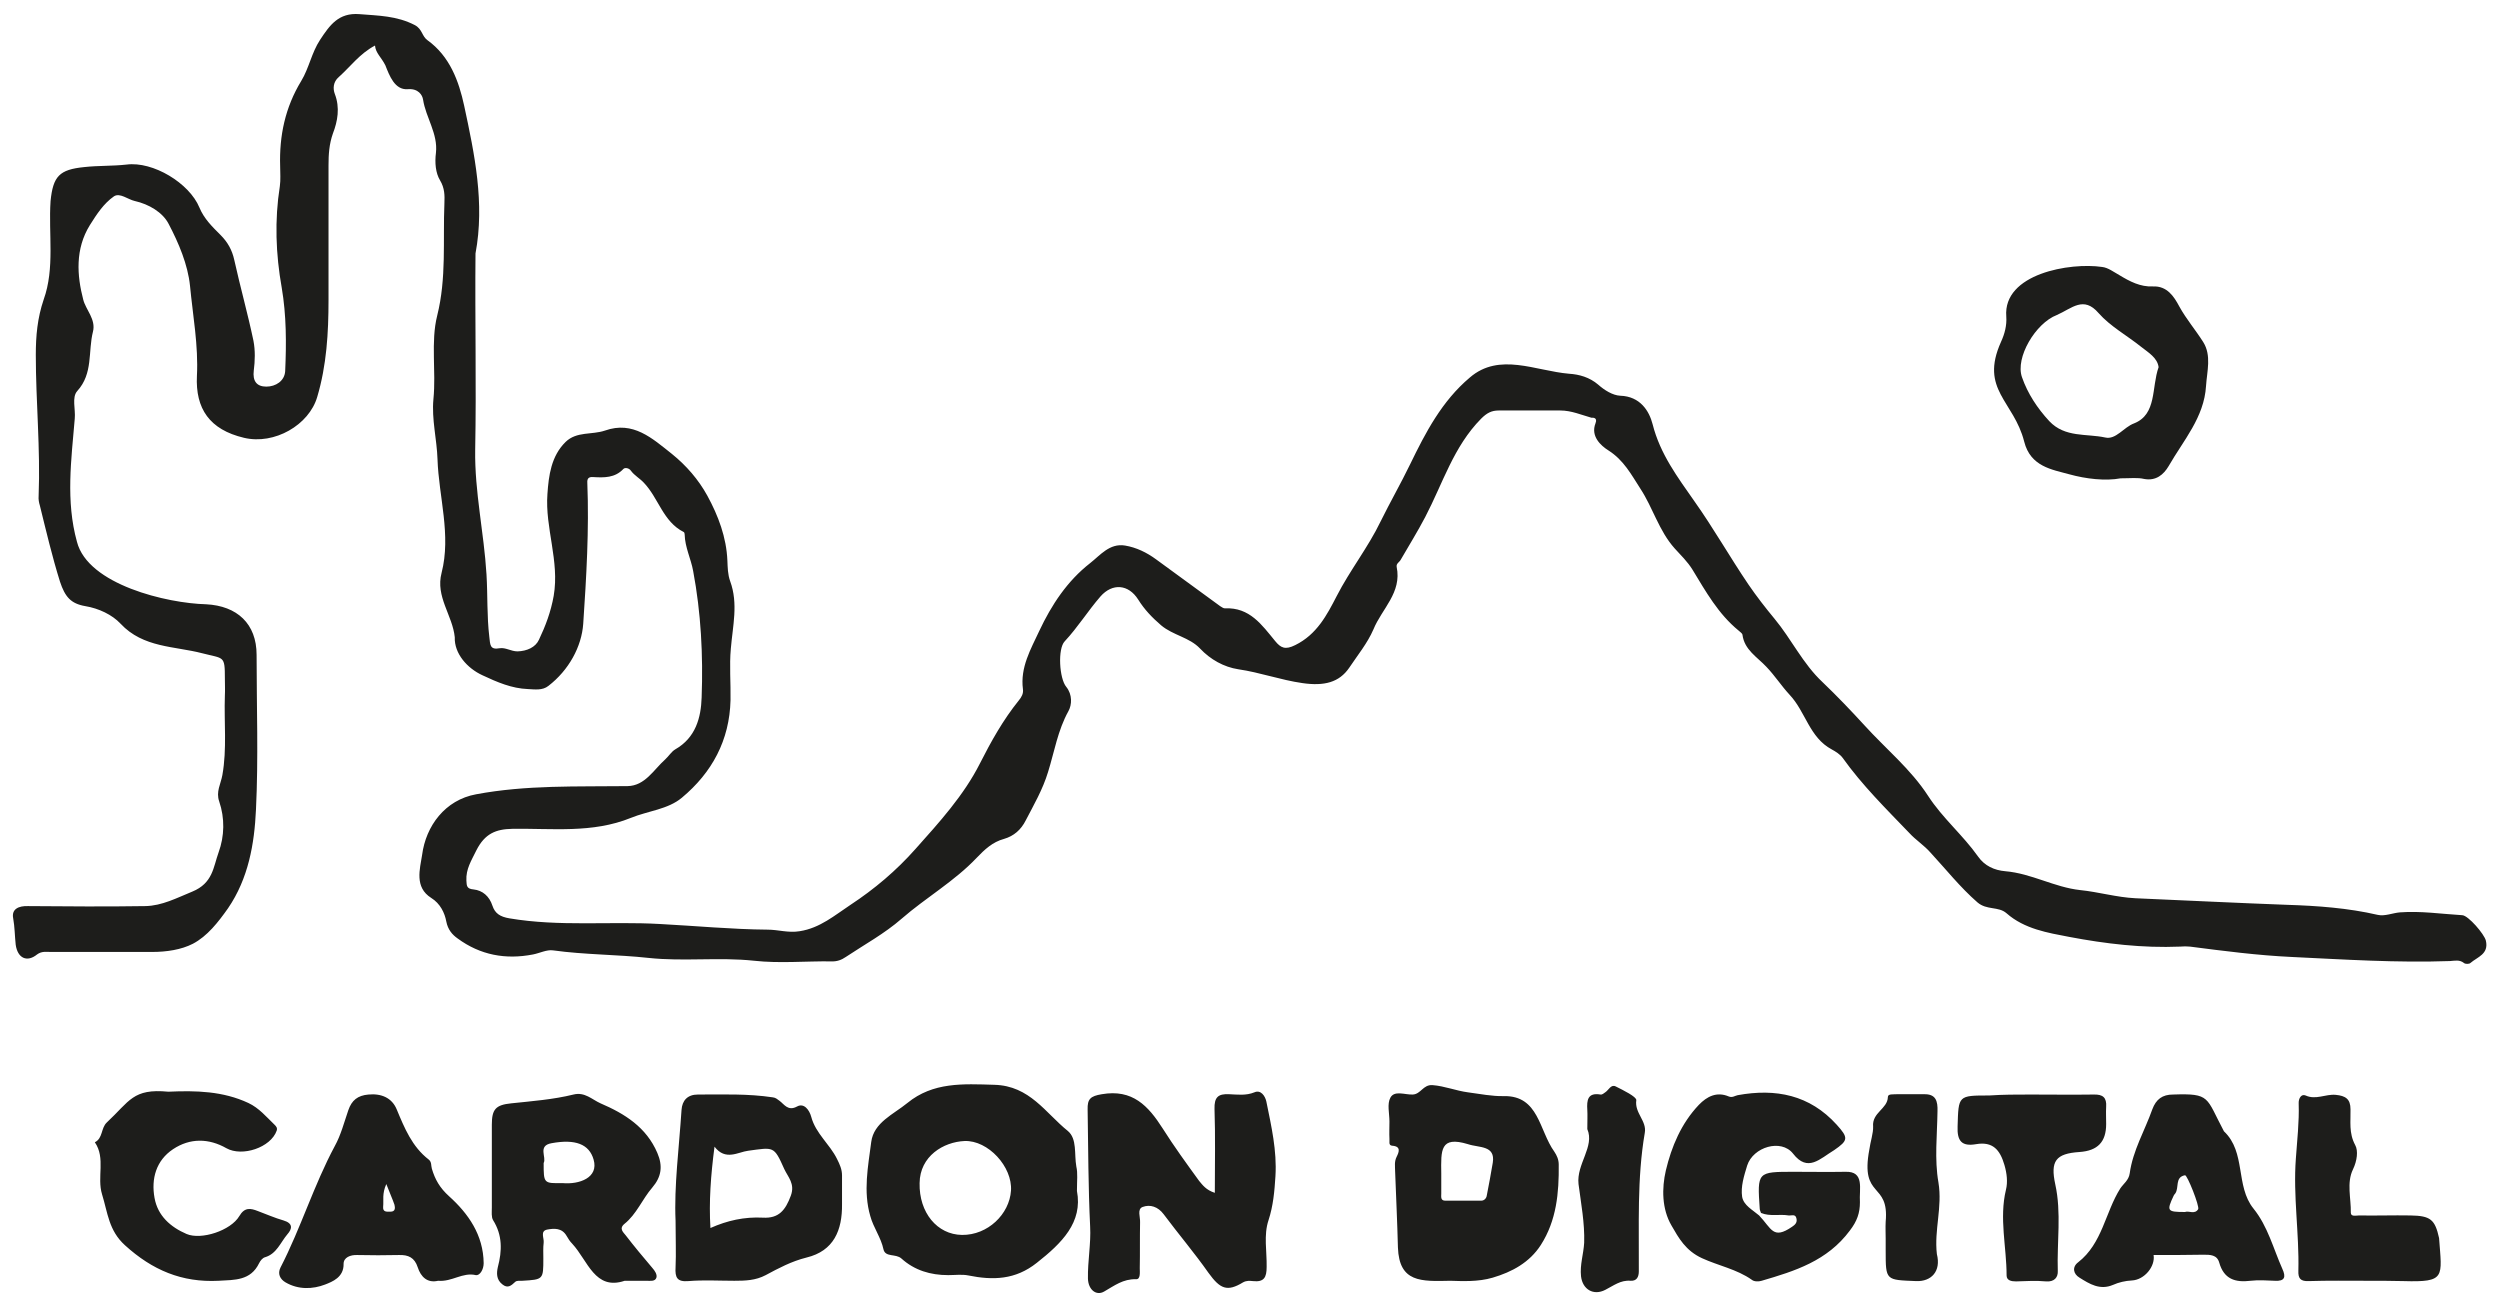
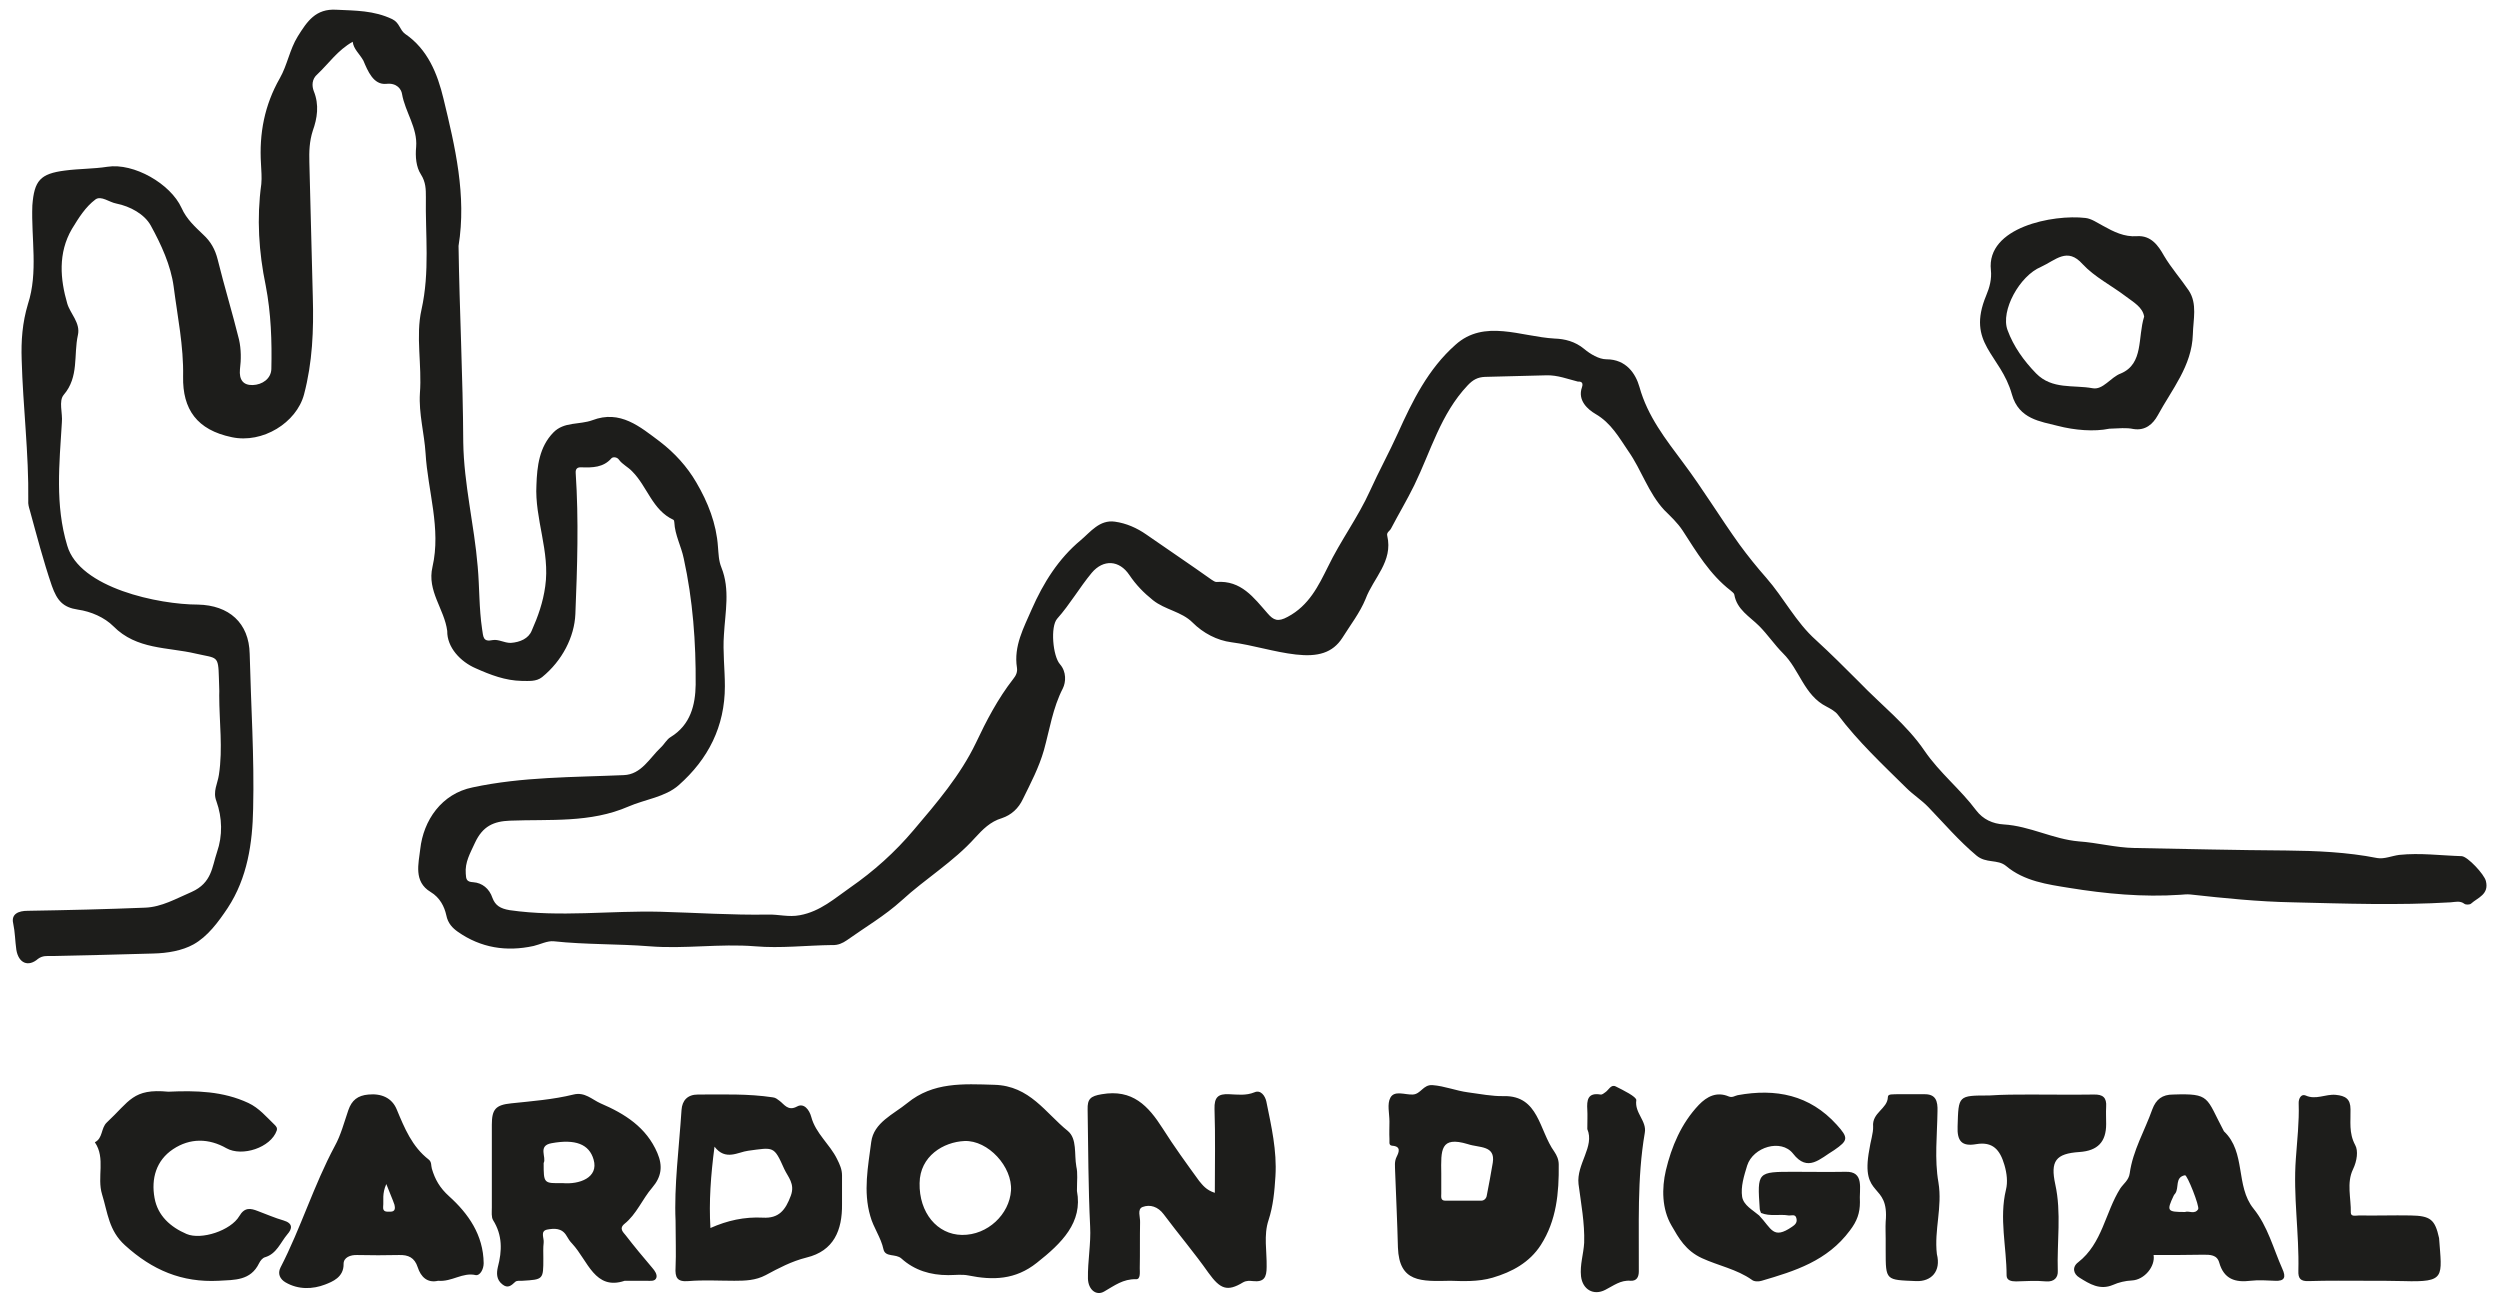
<svg xmlns="http://www.w3.org/2000/svg" viewBox="116 233 796 416" role="img" aria-label="Cardon Digital">
  <g fill="#1D1D1B">
-     <path d="M235.4,247.5c-4.9,2.6-7.8,6.7-11.5,10c-1.9,1.6-1.9,3.8-1.3,5.4c1.7,4.4,0.9,8.7-0.6,12.6c-1.2,3.4-1.4,6.7-1.4,10.1 c0,14.3,0,28.6,0,42.9c0,10.5-0.6,20.8-3.6,30.9c-2.6,8.9-13.6,15.3-23.3,13c-11-2.6-15.5-9.3-15-19.7c0.5-9.7-1.3-19.2-2.2-28.7 c-0.7-6.8-3.6-13.6-6.8-19.7c-1.9-3.7-6.3-6.3-10.8-7.3c-2.2-0.5-4.7-2.7-6.6-1.5c-3.3,2.3-5.5,5.7-7.7,9.2 c-4.7,7.6-4.1,16-2.1,23.7c0.8,3.2,4.1,6.3,3.1,10.2c-1.6,6.3,0.1,13.3-5,18.9c-1.8,2-0.5,5.8-0.8,8.8 c-1.1,13.1-2.9,26.2,0.7,39.2c3.5,13.7,28.8,19.6,41.1,19.9c9.9,0.5,16.1,6.2,16.1,16.1c0,16.4,0.6,32.9-0.2,49.3 c-0.5,10.9-2.4,21.9-8.9,31.4c-3.1,4.4-6.6,8.9-11.2,11.3c-3.7,1.9-8.4,2.6-12.9,2.6c-10.8,0-21.6,0-32.4,0 c-1.4,0-2.8-0.3-4.3,0.8c-3.2,2.6-6.2,1.2-6.8-3.1c-0.3-2.8-0.3-5.6-0.8-8.4c-0.6-3,1.8-4,4.7-3.9c12.5,0.1,25,0.2,37.4,0 c5.3-0.1,10-2.6,14.9-4.6c6.6-2.7,6.7-7.8,8.4-12.5c1.9-5.2,2-10.9,0.2-16.2c-1.1-3.1,0.5-5.6,1-8.4c1.5-8.4,0.5-16.9,0.8-25.3 c0.1-1.8,0-3.6,0-5.5c0-7.4-0.3-6.2-7.2-8c-8.8-2.3-18.8-1.7-26-9.4c-2.7-2.9-7-4.9-11.2-5.6c-4.7-0.8-6.5-3-8.1-7.8 c-2.5-8-4.4-16.1-6.4-24.2c-0.3-1-0.5-2-0.4-3.1c0.6-15-0.9-30-0.9-44.9c0-6,0.5-11.7,2.5-17.6c3.6-10,1.5-20.9,2.2-31.4 c0.8-7.9,2.8-10,10.7-10.8c4.5-0.5,9-0.3,13.5-0.8c8.4-1.1,20,5.9,23.2,13.7c1.5,3.6,4.1,6.1,6.7,8.7c2.3,2.3,3.7,4.8,4.4,8 c1.9,8.6,4.3,17.1,6.1,25.7c0.6,3.1,0.5,6.4,0.1,9.5c-0.4,3.3,0.9,5.1,4,5.1c3,0,5.8-1.8,6-4.9c0.4-8.9,0.4-17.8-1.1-26.6 c-1.9-10.7-2.3-21.5-0.6-32.3c0.3-2.1,0.1-4.3,0.1-6.4c-0.3-9.7,1.6-18.7,6.7-27.1c2.5-4.1,3.3-9,6-13.1 c3.1-4.7,5.9-8.7,12.5-8.2c6.1,0.5,11.9,0.5,17.7,3.5c2.4,1.3,2.2,3.5,4,4.8c7.1,5.1,10,13,11.7,20.9c3.3,15.4,6.6,31,3.6,47 c-0.2,20.8,0.3,41.7-0.1,62.5c-0.2,13.4,2.8,26.4,3.6,39.7c0.4,6.6,0.1,13.2,0.9,19.9c0.3,2.4,0.1,4.2,3.3,3.6 c1.9-0.3,3.6,1,5.7,1c3-0.1,5.7-1.3,6.8-3.7c2.1-4.4,3.8-8.9,4.7-14c1.9-11.1-2.8-21.6-2-32.4c0.4-5.9,1.2-12.1,5.8-16.6 c3.5-3.4,8.4-2.2,12.5-3.6c9-3.2,15.1,2.5,21.3,7.4c4.6,3.7,8.5,8.2,11.3,13.3c3.5,6.4,6.1,13.3,6.4,20.7 c0.1,2.2,0.1,4.4,0.9,6.6c2.6,7.1,0.8,14.2,0.2,21.4c-0.5,5.4,0,10.9-0.1,16.4c-0.3,12.8-5.9,23.1-15.5,31.1 c-4.4,3.7-10.8,4.2-16.2,6.4c-12.3,5-25.1,3.3-37.8,3.5c-5.2,0.1-8.7,1.5-11.4,6.8c-1.6,3.3-3.4,6-3.2,9.7 c0.1,1.7,0.1,2.6,2.3,2.8c2.8,0.3,5,2.1,6,5.2c0.8,2.4,2.4,3.5,5.4,4c15.9,2.7,32,0.9,47.9,1.8c11.4,0.6,22.8,1.7,34.3,1.8 c3.4,0,6.6,1.1,10.2,0.5c6.5-1,11.2-5.1,16.2-8.4c7.6-5,14.6-10.9,20.7-17.8c7.6-8.5,15.4-17.1,20.5-27.2 c3.6-7.1,7.4-13.9,12.4-20.1c0.9-1.1,1.5-2.2,1.3-3.6c-0.9-6.9,2.5-12.7,5.2-18.5c3.9-8.3,8.9-15.9,16.2-21.6 c3.2-2.5,6.2-6.4,11.1-5.6c3.6,0.6,6.9,2.2,9.9,4.4c6.8,5,13.6,9.9,20.4,14.9c0.5,0.3,1,0.7,1.5,0.7c7.9-0.4,11.8,5.3,16,10.4 c1.8,2.2,3.2,2.9,6.4,1.3c6.9-3.4,10.1-9.6,13.2-15.6c4.2-8.2,10-15.5,14-23.8c3-6.1,6.4-12,9.4-18.2c4.9-10.1,10.1-20.1,19-27.6 c9.4-8.1,20.9-2.1,31.6-1.2c3.2,0.2,6.5,1.1,9.3,3.5c1.9,1.7,4.6,3.4,7,3.5c6.3,0.2,9.2,4.8,10.3,9.1c2.4,9.5,8,16.9,13.3,24.5 c6.1,8.6,11.3,17.8,17.2,26.5c2.6,3.8,5.4,7.4,8.3,10.9c5.4,6.5,9,14.3,15.3,20.2c4.6,4.4,9,9,13.3,13.7 c6.8,7.5,14.8,14,20.3,22.5c4.6,7.1,11.1,12.5,15.9,19.3c2.1,3,5.2,4.4,8.7,4.7c8.3,0.7,15.6,5.1,23.8,6 c5.9,0.6,11.6,2.3,17.6,2.6c16.1,0.7,32.3,1.5,48.4,2.1c9.5,0.3,19.3,1,28.8,3.2c2.2,0.5,4.7-0.6,7-0.8 c6.7-0.5,13.2,0.5,19.9,0.9c1.9,0.1,7,6,7.5,8.1c1,4.3-2.7,5.2-4.9,7.1c-0.4,0.4-1.7,0.4-2.1,0c-1.4-1.1-2.9-0.7-4.4-0.6 c-16.8,0.6-33.7-0.5-50.4-1.3c-10.8-0.5-21.6-1.9-32.4-3.3c-1-0.1-2.1-0.1-3.2,0c-11.9,0.5-23.7-0.9-35.3-3.1 c-6.8-1.3-14.2-2.5-19.9-7.5c-2.6-2.3-6.3-0.9-9.3-3.5c-5.5-4.8-10-10.5-14.9-15.8c-2.1-2.4-4.7-4-6.8-6.3 c-7.4-7.7-15-15.2-21.2-23.9c-0.8-1.1-2.2-2-3.5-2.7c-7.1-3.8-8.3-12-13.4-17.4c-2.6-2.8-4.7-6.1-7.4-8.9 c-2.9-3.1-7-5.4-7.6-10.2c-0.1-0.5-0.8-0.9-1.2-1.3c-6.5-5.3-10.5-12.5-14.7-19.4c-1.6-2.6-3.8-4.7-5.7-6.8 c-5-5.6-6.9-12.9-10.9-19c-2.9-4.5-5.3-9.1-10.2-12.2c-2.4-1.5-5.7-4.5-4.1-8.6c0.8-2-1-1.8-1.3-1.8c-3.2-0.9-6.4-2.3-9.9-2.3 c-6.5,0-13.1,0-19.6,0c-2.3,0-3.8,0.8-5.6,2.6c-8.8,8.9-12.2,20.6-17.8,31.3c-2.4,4.6-5.2,9.1-7.8,13.6c-0.4,0.8-1.5,1.2-1.3,2.3 c1.7,8.2-4.7,13.3-7.4,19.9c-1.9,4.4-5.1,8.3-7.7,12.2c-3.2,4.7-8,5.9-14.9,4.9c-7-1-13.5-3.4-20.4-4.4 c-4.6-0.7-8.9-3.1-12.2-6.6c-3.4-3.6-8.6-4.2-12.4-7.4c-2.9-2.5-5.3-5-7.3-8.2c-3.1-4.9-8.2-5.3-12-1c-4,4.6-7.2,9.8-11.4,14.3 c-2.3,2.4-1.7,11.9,0.5,14.5c2,2.5,1.8,5.7,0.7,7.7c-3.4,6.1-4.5,13-6.5,19.4c-1.7,5.6-4.5,10.4-7.1,15.4c-1.5,3-3.8,5-6.9,5.9 c-3.7,1-6.2,3.4-8.7,6c-7.1,7.5-16.2,12.7-23.9,19.4c-5.5,4.8-11.8,8.2-17.8,12.2c-1.3,0.9-2.8,1.5-4.6,1.4 c-8.2-0.1-16.5,0.7-24.6-0.2c-11.2-1.2-22.5,0.3-33.6-0.9c-10.1-1.1-20.3-1-30.4-2.4c-2-0.3-4.3,0.9-6.4,1.3 c-8.7,1.7-16.8,0.2-24-5.1c-1.7-1.2-3.1-2.8-3.6-5.4c-0.5-2.7-1.9-5.7-4.8-7.5c-5.4-3.4-3.6-9.2-2.9-13.7 c1.2-9.2,7.3-17.5,17.2-19.3c16-3,32.1-2.4,48.2-2.6c5.6-0.1,8.3-5.2,12-8.5c1.1-1,2-2.5,3.2-3.2c6.5-3.7,8.2-10.1,8.4-16.5 c0.5-13.5-0.2-27-2.7-40.3c-0.7-3.9-2.6-7.5-2.7-11.6c0-0.3-0.1-0.7-0.3-0.8c-6.6-3.3-8-10.8-12.7-15.7c-1.3-1.4-3-2.3-4.1-3.8 c-0.6-0.9-1.9-1.1-2.4-0.6c-2.7,2.9-6.2,2.8-9.6,2.6c-1.3-0.1-2,0.3-1.9,1.8c0.6,15-0.3,30-1.3,44.9c-0.5,7.3-4.6,14.8-11.1,19.8 c-1.9,1.5-4.3,1.1-6.5,1c-5.2-0.2-9.8-2.2-14.5-4.4c-4.8-2.2-9-6.9-8.8-12.1c-0.7-7-6.2-12.9-4.2-20.5 c3.1-12.1-0.9-24.2-1.3-36.2c-0.2-6.3-1.9-12.7-1.3-19.1c0.9-8.9-0.9-18.2,1.2-26.6c3-12,1.8-23.9,2.3-35.8 c0.1-2.5,0.1-4.8-1.4-7.3c-1.4-2.3-1.7-5.6-1.3-8.7c0.7-6.1-3.2-11.2-4.1-17c-0.2-1.4-1.5-3.6-4.9-3.3c-4.1,0.3-5.8-4.3-7.1-7.6 C237.4,251.2,235.6,249.9,235.4,247.5z" />
-     <path d="M791.2,385.3c-4.8,0.9-11,0.2-16.4-1.3c-5.4-1.5-12.3-2.4-14.3-10.4c-3.3-13-14.2-16.5-7.4-31.7c1.2-2.6,1.9-5.3,1.7-8.1 c-1.1-13.7,20.4-17.3,30.5-15.8c1.9,0.2,3.7,1.6,5.5,2.6c3.3,2,6.7,3.8,10.7,3.6c4.5-0.2,6.7,3.2,8.4,6.4c2.2,4,5.2,7.5,7.6,11.3 c2.7,4.3,1.2,9.3,0.9,14c-0.6,10-7.2,17.3-11.9,25.5c-1.6,2.7-4,4.8-7.8,4.1C796.6,385,794.4,385.3,791.2,385.3z M803.3,349.9 c-0.4-3-3.2-4.6-5.6-6.5c-4.5-3.6-9.8-6.5-13.5-10.7c-4.8-5.6-8.5-1.5-13.3,0.6c-6.8,2.6-13.3,13.6-11.1,19.8 c1.8,5.2,4.9,9.9,8.7,14c5,5.3,11.8,3.9,17.8,5.2c3.4,0.8,5.9-3.3,9.2-4.5C802.8,364.9,801,356.4,803.3,349.9z" />
+     <path d="M228.3,246.3c-4.8,2.7-7.6,6.9-11.2,10.3c-1.9,1.6-1.8,3.8-1.2,5.4c1.8,4.4 1.1,8.7-0.3,12.6c-1.1,3.4-1.2,6.7-1.1,10.1c0.4,14.3 0.7,28.6 1.1,42.9c0.3,10.5-0.1,20.8-2.8,31c-2.4,9-13.2,15.7-23,13.6c-11.1,-2.3-15.7,-8.9-15.5,-19.3c0.2,-9.7-1.8,-19.2-3,-28.6c-0.9,-6.8-4,-13.5-7.3,-19.5c-2,-3.6-6.5,-6.1-11,-7c-2.2,-0.4-4.8,-2.6-6.6,-1.3c-3.2,2.4-5.3,5.8-7.5,9.4c-4.5,7.7-3.7,16.1-1.5,23.7c0.9,3.2 4.3,6.2 3.4,10.1c-1.4,6.3 0.4,13.3-4.5,19c-1.7,2-0.3,5.8-0.6,8.8c-0.8,13.1-2.2,26.3 1.7,39.2c3.9,13.6 29.3,18.8 41.6,18.8c9.9,0.2 16.3,5.8 16.5,15.7c0.4,16.4 1.5,32.9 1.1,49.3c-0.2,10.9-1.8,22-8.1,31.6c-3,4.5-6.4,9.1-10.9,11.6c-3.6,2-8.3,2.8-12.8,2.9c-10.8,0.3-21.6,0.6-32.4,0.8c-1.4,0-2.8,-0.2-4.3,0.9c-3.1,2.7-6.2,1.4-6.9,-2.9c-0.4,-2.8-0.4,-5.6-1,-8.4c-0.7,-3 1.7,-4 4.6,-4c12.5,-0.2 25,-0.5 37.4,-1c5.3,-0.2 9.9,-2.9 14.8,-5c6.5,-2.9 6.5,-8 8.1,-12.7c1.8,-5.2 1.7,-10.9-0.2,-16.2c-1.2,-3.1 0.4,-5.6 0.8,-8.4c1.3,-8.4 0.1,-16.9 0.1,-25.3c0.1,-1.8-0.1,-3.6-0.1,-5.5c-0.2,-7.4-0.5,-6.2-7.4,-7.8c-8.9,-2.1-18.8,-1.2-26.2,-8.7c-2.8,-2.8-7.1,-4.7-11.3,-5.3c-4.7,-0.7-6.6,-2.8-8.3,-7.6c-2.7,-7.9-4.8,-16-7,-24c-0.3,-1-0.6,-2-0.5,-3.1c0.2,-15-1.7,-30-2.1,-44.9c-0.2,-6 0.2,-11.7 2,-17.7c3.3,-10.1 1,-20.9 1.4,-31.4c0.6,-7.9 2.5,-10.1 10.4,-11.1c4.5,-0.6 9,-0.5 13.5,-1.2c8.4,-1.3 20.1,5.4 23.6,13.1c1.6,3.6 4.3,6 6.9,8.5c2.4,2.2 3.8,4.7 4.6,7.9c2.1,8.5 4.7,17 6.8,25.5c0.7,3.1 0.7,6.4 0.3,9.5c-0.3,3.3 1,5.1 4.1,5c3,-0.1 5.8,-2 5.9,-5.1c0.2,-8.9-0.1,-17.8-1.8,-26.6c-2.2,-10.6-2.9,-21.4-1.4,-32.3c0.2,-2.1 0,-4.3-0.1,-6.4c-0.6,-9.7 1.1,-18.7 6,-27.3c2.4,-4.2 3.1,-9.1 5.7,-13.3c3,-4.8 5.7,-8.9 12.3,-8.5c6.1,0.3 11.9,0.2 17.8,3c2.4,1.2 2.3,3.4 4.1,4.7c7.2,4.9 10.3,12.7 12.2,20.6c3.7,15.3 7.4,30.8 4.8,46.9c0.3,20.8 1.4,41.7 1.5,62.5c0.2,13.4 3.5,26.3 4.6,39.6c0.6,6.6 0.4,13.2 1.4,19.9c0.4,2.4 0.2,4.2 3.4,3.5c1.9,-0.3 3.6,0.9 5.7,0.9c3,-0.2 5.7,-1.4 6.7,-3.9c2,-4.5 3.6,-9 4.3,-14.1c1.6,-11.1-3.4,-21.5-2.8,-32.3c0.2,-5.9 0.9,-12.1 5.4,-16.7c3.4,-3.5 8.3,-2.4 12.4,-3.9c8.9,-3.4 15.2,2.1 21.5,6.8c4.7,3.6 8.7,8 11.6,13c3.7,6.3 6.4,13.1 6.9,20.5c0.2,2.2 0.2,4.4 1.1,6.6c2.8,7 1.2,14.2 0.8,21.4c-0.4,5.4 0.3,10.9 0.3,16.4c0,12.8-5.3,23.2-14.7,31.5c-4.3,3.8-10.7,4.5-16,6.8c-12.2,5.3-25,4-37.7,4.5c-5.2,0.2-8.7,1.7-11.2,7.1c-1.5,3.3-3.2,6.1-2.9,9.8c0.1,1.7 0.2,2.6 2.4,2.7c2.8,0.2 5.1,2 6.1,5c0.9,2.4 2.5,3.4 5.5,3.9c16,2.3 32,0.1 47.9,0.5c11.4,0.3 22.8,1.1 34.3,0.9c3.4,-0.1 6.6,0.9 10.2,0.2c6.5,-1.2 11.1,-5.4 16,-8.8c7.5,-5.2 14.3,-11.3 20.2,-18.3c7.4,-8.7 14.9,-17.5 19.8,-27.7c3.4,-7.2 7,-14.1 11.9,-20.4c0.9,-1.1 1.4,-2.2 1.2,-3.6c-1.1,-6.9 2.2,-12.8 4.7,-18.6c3.7,-8.4 8.5,-16.1 15.6,-22c3.1,-2.6 6,-6.6 10.9,-5.9c3.6,0.5 7,2 10,4.1c6.9,4.8 13.9,9.5 20.8,14.4c0.5,0.3 1,0.7 1.5,0.7c7.9,-0.6 11.9,5 16.3,10c1.9,2.2 3.3,2.8 6.4,1.1c6.8,-3.6 9.8,-9.9 12.8,-15.9c4,-8.3 9.6,-15.8 13.4,-24.2c2.8,-6.2 6.1,-12.2 8.9,-18.4c4.6,-10.2 9.6,-20.4 18.3,-28.1c9.2,-8.3 20.8,-2.6 31.6,-2c3.2,0.1 6.5,0.9 9.4,3.3c1.9,1.6 4.7,3.3 7.1,3.3c6.3,0 9.3,4.6 10.5,8.8c2.6,9.4 8.4,16.7 13.9,24.1c6.3,8.4 11.8,17.5 17.9,26c2.7,3.7 5.6,7.3 8.6,10.7c5.6,6.4 9.4,14.1 15.8,19.8c4.7,4.3 9.2,8.8 13.7,13.3c7,7.3 15.2,13.6 20.9,22c4.8,7 11.4,12.2 16.4,18.9c2.2,2.9 5.3,4.3 8.8,4.5c8.3,0.5 15.7,4.7 23.9,5.4c5.9,0.4 11.7,2 17.7,2.1c16.1,0.3 32.3,0.7 48.4,0.8c9.5,0.1 19.3,0.5 28.9,2.4c2.2,0.4 4.7,-0.7 7,-1c6.7,-0.7 13.2,0.2 19.9,0.4c1.9,0.1 7.2,5.8 7.7,7.9c1.1,4.3-2.6,5.3-4.7,7.2c-0.4,0.4-1.7,0.4-2.1,0.1c-1.4,-1.1-2.9,-0.6-4.4,-0.5c-16.8,1-33.7,0.4-50.4,0c-10.8,-0.2-21.6,-1.3-32.5,-2.5c-1,-0.1-2.1,0-3.2,0.1c-11.9,0.8-23.7,-0.3-35.4,-2.2c-6.8,-1.1-14.3,-2.1-20.1,-7c-2.7,-2.2-6.3,-0.7-9.4,-3.3c-5.6,-4.7-10.3,-10.2-15.3,-15.4c-2.2,-2.3-4.8,-3.9-7,-6.1c-7.6,-7.5-15.4,-14.8-21.8,-23.3c-0.8,-1.1-2.3,-1.9-3.6,-2.6c-7.2,-3.6-8.6,-11.8-13.9,-17c-2.7,-2.7-4.9,-6-7.6,-8.7c-3,-3-7.1,-5.2-7.9,-10c-0.1,-0.5-0.8,-0.9-1.2,-1.3c-6.6,-5.1-10.8,-12.2-15.2,-19c-1.7,-2.6-3.9,-4.6-5.9,-6.6c-5.1,-5.5-7.2,-12.7-11.4,-18.7c-3,-4.4-5.5,-9-10.5,-11.9c-2.4,-1.4-5.8,-4.3-4.3,-8.5c0.7,-2-1,-1.8-1.3,-1.8c-3.2,-0.8-6.5,-2.1-10,-2c-6.5,0.2-13.1,0.3-19.6,0.5c-2.3,0.1-3.8,0.9-5.5,2.7c-8.6,9.1-11.7,20.9-17,31.8c-2.3,4.7-5,9.2-7.4,13.8c-0.4,0.8-1.5,1.2-1.2,2.3c1.9,8.2-4.4,13.4-6.9,20.1c-1.8,4.4-4.9,8.4-7.4,12.4c-3.1,4.8-7.8,6.1-14.8,5.3c-7,-0.8-13.6,-3-20.5,-3.9c-4.6,-0.6-9,-2.9-12.4,-6.3c-3.5,-3.5-8.7,-4-12.6,-7.1c-3,-2.4-5.4,-4.9-7.5,-8c-3.2,-4.8-8.3,-5.1-12,-0.7c-3.9,4.7-6.9,10-11,14.6c-2.2,2.5-1.4,11.9 0.9,14.5c2.1,2.4 1.9,5.7 0.9,7.7c-3.2,6.2-4.2,13.1-6,19.6c-1.6,5.6-4.2,10.5-6.7,15.6c-1.4,3-3.7,5.1-6.7,6.1c-3.7,1.1-6.1,3.6-8.5,6.2c-6.9,7.7-15.9,13.1-23.4,20c-5.4,4.9-11.6,8.5-17.5,12.7c-1.3,0.9-2.8,1.6-4.6,1.5c-8.2,0.1-16.5,1.1-24.6,0.4c-11.2,-0.9-22.5,0.9-33.6,0c-10.1,-0.8-20.3,-0.5-30.5,-1.6c-2,-0.2-4.3,1-6.4,1.5c-8.7,1.9-16.8,0.6-24.1,-4.5c-1.7,-1.2-3.2,-2.7-3.7,-5.3c-0.6,-2.7-2,-5.6-5,-7.4c-5.5,-3.3-3.8,-9.1-3.3,-13.6c1,-9.2 6.8,-17.7 16.7,-19.7c15.9,-3.4 32,-3.2 48.1,-3.9c5.6,-0.2 8.2,-5.4 11.8,-8.8c1.1,-1 1.9,-2.6 3.1,-3.3c6.4,-3.9 7.9,-10.3 8,-16.7c0.1,-13.5-0.9,-27-3.8,-40.2c-0.8,-3.9-2.8,-7.4-3,-11.5c0,-0.3-0.1,-0.7-0.3,-0.8c-6.7,-3.1-8.3,-10.6-13.1,-15.4c-1.3,-1.4-3.1,-2.2-4.2,-3.7c-0.6,-0.9-1.9,-1-2.4,-0.5c-2.6,3-6.1,3-9.5,2.9c-1.3,-0.1-2,0.4-1.9,1.8c1,15 0.5,30-0.1,44.9c-0.3,7.3-4.2,14.9-10.6,20.1c-1.9,1.5-4.3,1.2-6.5,1.2c-5.2,-0.1-9.9,-1.9-14.6,-4c-4.9,-2.1-9.2,-6.7-9.1,-11.9c-0.9,-7-6.5,-12.7-4.7,-20.4c2.8,-12.2-1.5,-24.2-2.2,-36.2c-0.4,-6.3-2.2,-12.6-1.8,-19.1c0.7,-8.9-1.4,-18.2 0.5,-26.6c2.7,-12.1 1.2,-23.9 1.4,-35.8c0,-2.5 0,-4.8-1.6,-7.3c-1.5,-2.3-1.8,-5.6-1.5,-8.7c0.5,-6.1-3.5,-11.1-4.5,-16.9c-0.2,-1.4-1.6,-3.6-5,-3.2c-4.1,0.4-5.9,-4.1-7.3,-7.4C230.4,250 228.6,248.7 228.3,246.3z" />
+     <path d="M787.6,369.5c-4.8,1-11,0.5-16.4,-0.9c-5.4,-1.4-12.4,-2.1-14.6,-10c-3.6,-12.9-14.6,-16.1-8.2,-31.5c1.1,-2.6 1.8,-5.3 1.5,-8.1c-1.5,-13.7 19.9,-17.8 30.1,-16.6c1.9,0.2 3.7,1.5 5.6,2.5c3.4,1.9 6.8,3.6 10.8,3.3c4.5,-0.3 6.8,3 8.6,6.2c2.3,3.9 5.4,7.4 7.9,11.1c2.8,4.2 1.4,9.3 1.3,14c-0.3,10-6.7,17.5-11.2,25.8c-1.5,2.7-3.9,4.9-7.7,4.3C792.9,369.1 790.8,369.4 787.6,369.5zM798.7,333.8c-0.5,-3-3.3,-4.5-5.8,-6.4c-4.6,-3.5-10,-6.2-13.8,-10.3c-4.9,-5.5-8.5,-1.3-13.3,0.9c-6.7,2.8-12.9,13.9-10.6,20.1c1.9,5.2 5.2,9.8 9.1,13.8c5.1,5.2 11.9,3.6 17.9,4.7c3.4,0.7 5.8,-3.5 9.1,-4.7C798.6,348.8 796.6,340.4 798.7,333.8z" />
  </g>
  <path fill="#1D1D1B" d="M458.9,612.2c1.9,10-4.8,16.6-12.8,22.9c-6.8,5.4-13.9,5.6-21.8,4c-2-0.4-4.2-0.1-6.4-0.1c-5.6,0-10.7-1.5-14.9-5.3 c-1.8-1.6-5.1-0.3-5.7-2.9c-0.8-3.8-3.2-6.9-4.2-10.6c-2.3-7.9-0.7-15.8,0.3-23.6c0.8-6.2,7.1-8.8,11.5-12.4 c8.2-6.7,17.7-6.1,27.7-5.8c11.3,0.3,16.3,9,23.4,14.7c3,2.5,2,7.4,2.7,11.3C459.2,606.6,458.9,608.7,458.9,612.2z M422.3,626.2 c8.2,0.1,15.1-6.6,15.6-14.1c0.5-7.6-7.3-16.1-14.8-15.8c-6.7,0.3-14.2,4.8-14.3,13.4C408.6,619.1,414.4,626.1,422.3,626.2z M502.8,612.8c0-9.2,0.2-18-0.1-26.7c-0.1-3.7,1.1-4.9,4.7-4.7c2.6,0.1,5.3,0.5,8-0.6c2-0.9,3.4,1.1,3.8,2.9 c1.6,7.9,3.4,15.6,2.9,23.8c-0.3,4.8-0.7,9.4-2.2,14c-1.6,4.8-0.5,9.9-0.6,14.9c0,3.3-0.8,4.9-4.4,4.5c-1-0.1-2-0.2-3.1,0.4 c-5.1,3.1-7.3,2.1-11-3c-4.5-6.4-9.6-12.4-14.3-18.7c-1.8-2.4-4.3-3.2-6.7-2.3c-1.8,0.7-0.7,3.2-0.8,4.9c-0.1,4.9,0,9.7-0.1,14.6 c0,1.3,0.3,3.6-1.2,3.5c-4.1-0.1-6.8,2-10.1,3.9c-2.5,1.5-5.1-0.5-5.2-4.1c-0.1-5.6,1-11.2,0.7-16.6c-0.6-12.4-0.6-24.8-0.8-37.2 c-0.1-3.4,0.9-4.3,4.5-4.9c9.8-1.7,14.8,3.7,19.4,10.9c3.6,5.7,7.6,11.2,11.6,16.7C498.9,610.3,500,611.9,502.8,612.8z M676.7,619.2c-0.1-0.4-0.4-0.9-0.4-1.3c-0.8-11.8-0.8-11.8,10.9-11.8c5.5,0,10.9,0.1,16.4,0c6.2-0.2,4.3,5.5,4.6,9.7 c0,3.4-0.9,6-3.2,9c-7.2,9.7-17.5,12.9-28.1,16c-0.9,0.3-2.4,0.3-3.1-0.3c-4.8-3.4-10.7-4.5-15.9-6.9c-5.2-2.4-7.4-6.4-9.7-10.4 c-3.1-5.3-3.1-11.9-1.8-17.5c1.8-7.6,4.9-15,10.5-20.9c2.6-2.7,5.7-4.3,9.5-2.7c1.2,0.5,1.9-0.2,2.9-0.4 c12.1-2.2,22.9-0.1,31.5,9.4c3.8,4.2,3.7,5-0.8,8.1c-4.5,2.7-8.4,7.2-13.1,1.1c-3.8-4.8-12.7-2.1-14.6,3.8c-1,3.3-2.1,6.7-1.6,10 c0.5,2.7,3.3,4.1,5.4,5.9c4,4.2,4.4,7.8,10.5,3.6c0.9-0.6,1.7-1.3,1.4-2.6c-0.3-1.6-1.6-0.9-2.5-1 C682.6,619.5,679.6,620.4,676.7,619.2z M577.8,640.8c-9.3,0.2-16.3,0.6-16.7-10.6c-0.2-8.1-0.6-16.3-0.9-24.4c0-1.5-0.3-2.9,0.5-4.5c0.7-1.4,1.5-3.3-1.4-3.5 c-1.3-0.1-0.8-1.4-0.9-2.2c-0.1-1.8,0-3.6,0-5.5c0-2.6-0.8-5.6,0.3-7.6c1.3-2.4,4.6-0.9,7.1-1c2.6-0.1,3.3-3.2,6.3-3 c3.9,0.3,7.5,1.8,11.3,2.3c3.8,0.5,7.8,1.3,11.4,1.2c11.2-0.2,11.2,10.9,16.1,17.7c0.8,1.2,1.4,2.5,1.4,4.1 c0.1,9-0.7,17.8-5.7,25.6c-3.6,5.6-9.2,8.6-15.3,10.4C586.6,641.2,581.5,640.9,577.8,640.8z M574.9,606.6c0,2.1,0,4.2,0,6.4 c0,1-0.3,2.3,1.3,2.3c3.8,0,7.6,0,11.4,0c1,0,1.7-0.8,1.8-1.7c0.7-3.5,1.3-6.9,1.9-10.4c0.9-5.6-4.4-4.7-7.9-5.9 C574.5,594.6,574.8,599.2,574.9,606.6z M314.9,640.8c-9.5,3.2-11.7-6.4-16.7-11.8c-0.7-0.7-1.3-1.6-1.8-2.5c-1.5-2.6-4-2.4-6.2-2c-2.3,0.5-0.9,2.7-1.1,4.2 c-0.2,1.6-0.1,3.3-0.1,5c0,6.7,0,6.7-6.7,7.1c-0.7,0-1.7-0.1-2.2,0.3c-1.3,1.2-2.4,2.3-4.2,0.8c-1.9-1.5-1.8-3.6-1.4-5.4 c1.4-5.3,1.5-10.2-1.5-15c-0.6-1-0.4-2.6-0.4-4c0-8.8,0-17.6,0-26.4c0-4.9,1.2-6.3,6.2-6.8c6.6-0.7,13.3-1.2,19.8-2.8 c3.6-0.9,5.9,1.6,8.6,2.8c7.7,3.3,14.6,7.6,18.1,15.8c1.8,4.2,1.3,7.6-1.6,11c-3.2,3.7-5,8.5-8.9,11.6c-1.8,1.5-0.3,2.7,0.4,3.6 c2.7,3.5,5.6,7,8.5,10.4c0.8,0.9,1.6,2.1,1.3,3.1c-0.4,1.3-2,1-3.2,1C320,640.8,318,640.8,314.9,640.8z M289.1,603.3 c0,6.5,0,6.5,6,6.4c5.3,0.5,11.6-1.7,9.9-7.5c-1.4-4.9-5.8-6.6-13.4-5.2C287.1,597.8,290.1,601.5,289.1,603.3z M331.1,621.7c-0.5-11,1.1-23.1,1.9-35.3c0.2-3,1.9-4.9,5.2-4.9c8,0,16-0.3,23.9,0.9c0.9,0.1,1.4,0.6,2.1,1.1 c1.5,1.1,2.7,3.4,5.6,1.8c2.2-1.2,3.9,1.1,4.5,3.3c1.4,5.3,5.9,8.7,8.2,13.4c0.9,1.8,1.6,3.3,1.6,5.3c0,3,0,6.1,0,9.1 c0.1,8.3-2.6,14.9-11.3,17c-4.8,1.2-8.9,3.4-13,5.6c-3.2,1.7-6.5,1.8-10,1.8c-4.9,0-9.7-0.3-14.6,0.1c-3.6,0.3-4.3-1.1-4.1-4.4 C331.3,632,331.1,627.4,331.1,621.7z M343.5,598.1c-1.2,9.2-1.8,17.5-1.3,25.9c5.4-2.4,10.8-3.6,16.7-3.3c5.1,0.3,7.2-2.4,8.9-7 c1.4-3.8-0.9-5.9-2.1-8.5c-3.3-7.4-3.3-6.9-11.5-5.8C351,599.8,347,602.7,343.5,598.1z M801.7,632.6c0.6,3.6-2.9,7.9-6.9,8.1c-2.1,0.1-4.2,0.6-6,1.4c-4.2,1.8-7.5-0.3-10.7-2.3c-2-1.2-2.4-3.4-0.4-4.9 c7.7-6,8.6-15.9,13.4-23.5c1-1.5,2.7-2.6,3-4.8c1-7.3,4.8-13.6,7.2-20.4c1.2-3.2,3.2-4.7,6.6-4.7c12-0.4,10.4,0.8,16.2,11.7 c7.1,6.7,3.6,17.4,9.4,24.6c4.6,5.7,6.3,12.7,9.2,19.2c1.2,2.6,0.8,4-2.4,3.8c-2.6-0.1-5.2-0.3-7.7,0c-4.9,0.6-8.5-0.5-10-5.8 c-0.7-2.5-2.9-2.5-5-2.5C812.3,632.6,807.2,632.6,801.7,632.6z M811.7,618.9c1.2-0.5,3.1,0.9,4.2-0.9c0.5-0.9-3.5-11-4.2-10.8 c-3.3,0.6-1.8,4-3.1,5.8c-0.2,0.2-0.4,0.5-0.5,0.7C805.8,618.6,806,618.9,811.7,618.9z M255.5,640.8c-3.4,0.8-5.5-1.2-6.5-4.3c-1-3.1-3-4-6-3.9c-4.4,0.1-8.8,0.1-13.2,0c-2.3-0.1-4.4,0.8-4.4,2.8 c0.1,4.3-3.6,5.7-5.9,6.6c-3.9,1.5-8.5,1.7-12.6-0.7c-1.7-1-2.6-2.7-1.6-4.7c6.5-12.6,10.6-26.2,17.3-38.7 c1.9-3.4,3-7.6,4.3-11.4c1.1-3.2,3-4.7,6.4-5c4.2-0.4,7.5,1.1,9,4.7c2.5,6,4.9,11.9,10.2,16c1,0.8,0.7,1.9,1,2.9 c1,3.4,2.5,6.1,5.5,8.8c6.1,5.5,10.9,12.3,11,21.3c0,2-1.2,4-2.5,3.8C263.3,638,259.9,641.2,255.5,640.8z M239,610 c-1.4,3.1-0.8,5.2-1,7.1c-0.2,1.9,1.1,1.7,2.3,1.7c1.7,0,1.5-1.3,1.3-2.2C241,614.8,240.1,612.9,239,610z M169.6,580.6c8.8-0.4,17.4-0.2,25.5,3.6c3.4,1.6,5.7,4.4,8.3,6.9c0.5,0.5,1,1,0.7,1.9c-1.9,5.4-11,8.4-16,5.6 c-5.6-3.2-11.6-3.3-17,0.3c-5.4,3.6-7,9.4-5.9,15.5c1,5.7,5.1,9.3,10.2,11.5c4.7,2,14.1-1.1,16.8-5.7c1.7-2.9,3.6-2.5,5.9-1.6 c2.7,1,5.4,2.2,8.2,3c3,0.9,2.8,2.6,1.2,4.4c-2.2,2.6-3.4,6.2-7.1,7.3c-0.8,0.2-1.5,1.1-1.9,1.9c-2.7,5.6-7.8,5.3-12.9,5.6 c-11.7,0.6-21.1-3.4-29.8-11.3c-5.2-4.7-5.5-10.4-7.3-16.2c-1.7-5.5,1.2-11.5-2.3-16.6c2.6-1.3,1.9-4.5,3.8-6.3 C157.3,583.6,158.3,579.5,169.6,580.6z M869.8,640.8c-6.2,0-12.5-0.1-18.7,0.1c-2.6,0.1-3.4-0.8-3.3-3.3c0.3-11.9-1.7-23.8-0.8-35.7c0.4-5.8,1.1-11.7,0.9-17.5 c-0.1-1.6,0.8-3.2,2.2-2.6c3.3,1.5,6.3-0.5,9.6-0.2c3.1,0.3,4.7,1.3,4.7,4.6c0.1,3.8-0.6,7.5,1.5,11.4c1,1.8,0.6,5-0.7,7.7 c-2.1,4.3-0.6,9.2-0.7,13.8c0,1.4,1.7,0.9,2.6,0.9c5.5,0.1,10.9-0.1,16.4,0c6.4,0.1,7.8,1.3,9.1,7.2c0.9,12.5,2.2,14.1-11.3,13.7 C877.4,640.8,873.6,640.8,869.8,640.8z M762.5,581.5c6.7,0,13.4,0.1,20.1,0c3-0.1,4.2,1,4,3.9c-0.1,1.8,0,3.6,0,5.5c0,5.7-2.7,8.5-8.5,8.9 c-7.6,0.5-9.3,2.9-7.7,10.3c2,9.1,0.5,18.4,0.8,27.6c0.1,2-1.1,3.5-3.7,3.3c-3.2-0.3-6.4-0.1-9.6,0c-1.5,0-3-0.3-3-1.9 c0-9.1-2.4-18.2-0.2-27.3c0.6-2.4,0.3-5.2-0.5-7.9c-1.4-4.8-3.7-7.5-9-6.6c-4.6,0.8-6.1-1-5.9-5.7c0.3-9.8,0.1-9.8,10.1-9.8 C753.7,581.5,758.1,581.5,762.5,581.5z M621.4,592.5c0-2.8,0.1-4.4,0-6.1c-0.2-3.1,0.1-5.6,4.2-4.9c0.5,0.1,1.1-0.4,1.5-0.7c1.1-0.7,1.8-2.6,3.3-1.9 c2.4,1.2,6.7,3.3,6.6,4.4c-0.6,4.1,3.4,6.6,2.7,10.4c-2.5,14.6-1.8,29.4-1.9,44.1c0,1.8-0.7,3.1-2.6,3c-3.2-0.3-5.5,1.6-8.1,2.9 c-3.7,1.9-7.2-0.1-7.7-4.3c-0.4-3.7,0.8-7.1,1-10.7c0.2-6.3-1-12.5-1.8-18.7C617.9,603.6,623.8,598.1,621.4,592.5z M716.4,627.5c0-1.8-0.1-3.7,0-5.5c1.2-12.9-8.2-7.1-5.2-23c0.3-2.3,1.3-5.3,1.2-7.3c-0.4-4.5,4.6-5.6,4.7-9.4 c0-1.1,1.7-0.8,2.8-0.9c2.9,0,5.8,0,8.7,0c3.8-0.1,4.4,2.2,4.3,5.4c-0.1,7.6-1,15.3,0.3,22.7c1.3,7.9-1.4,15.1-0.5,22.8 c1.4,5.5-1.8,8.8-6.6,8.6c-9.7-0.4-9.7-0.1-9.7-9.7C716.4,630,716.4,628.8,716.4,627.5z" />
</svg>
